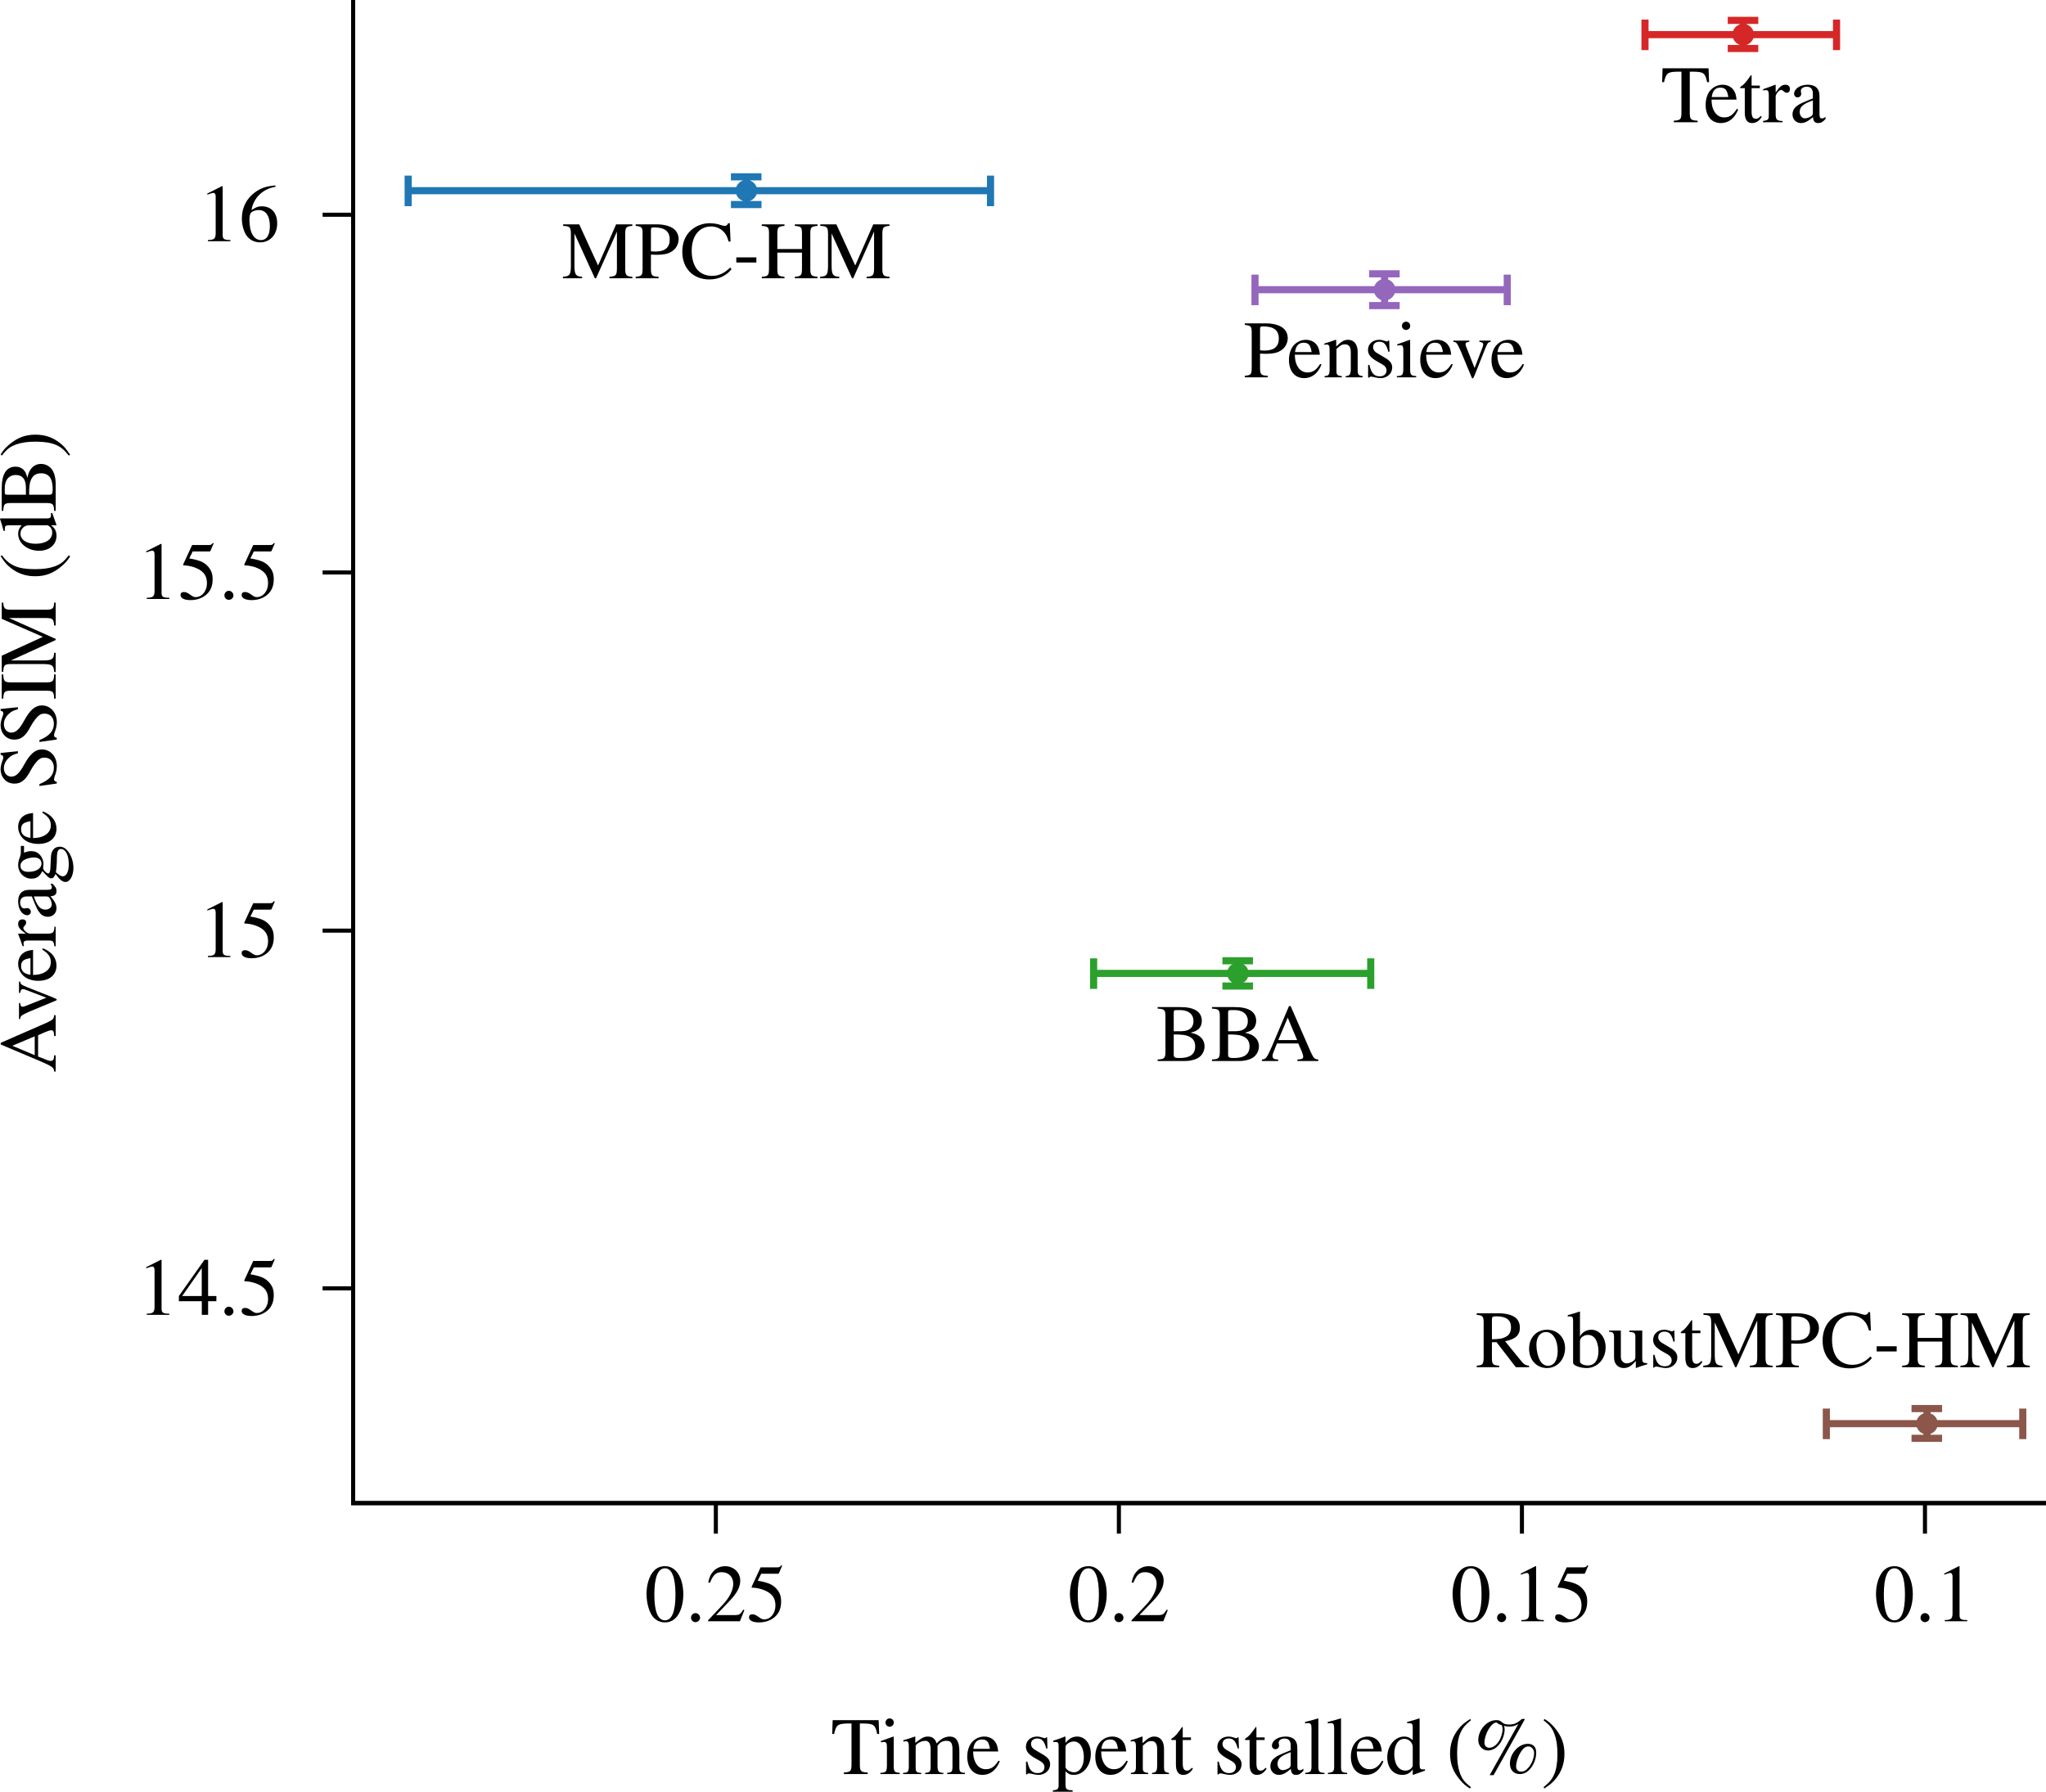
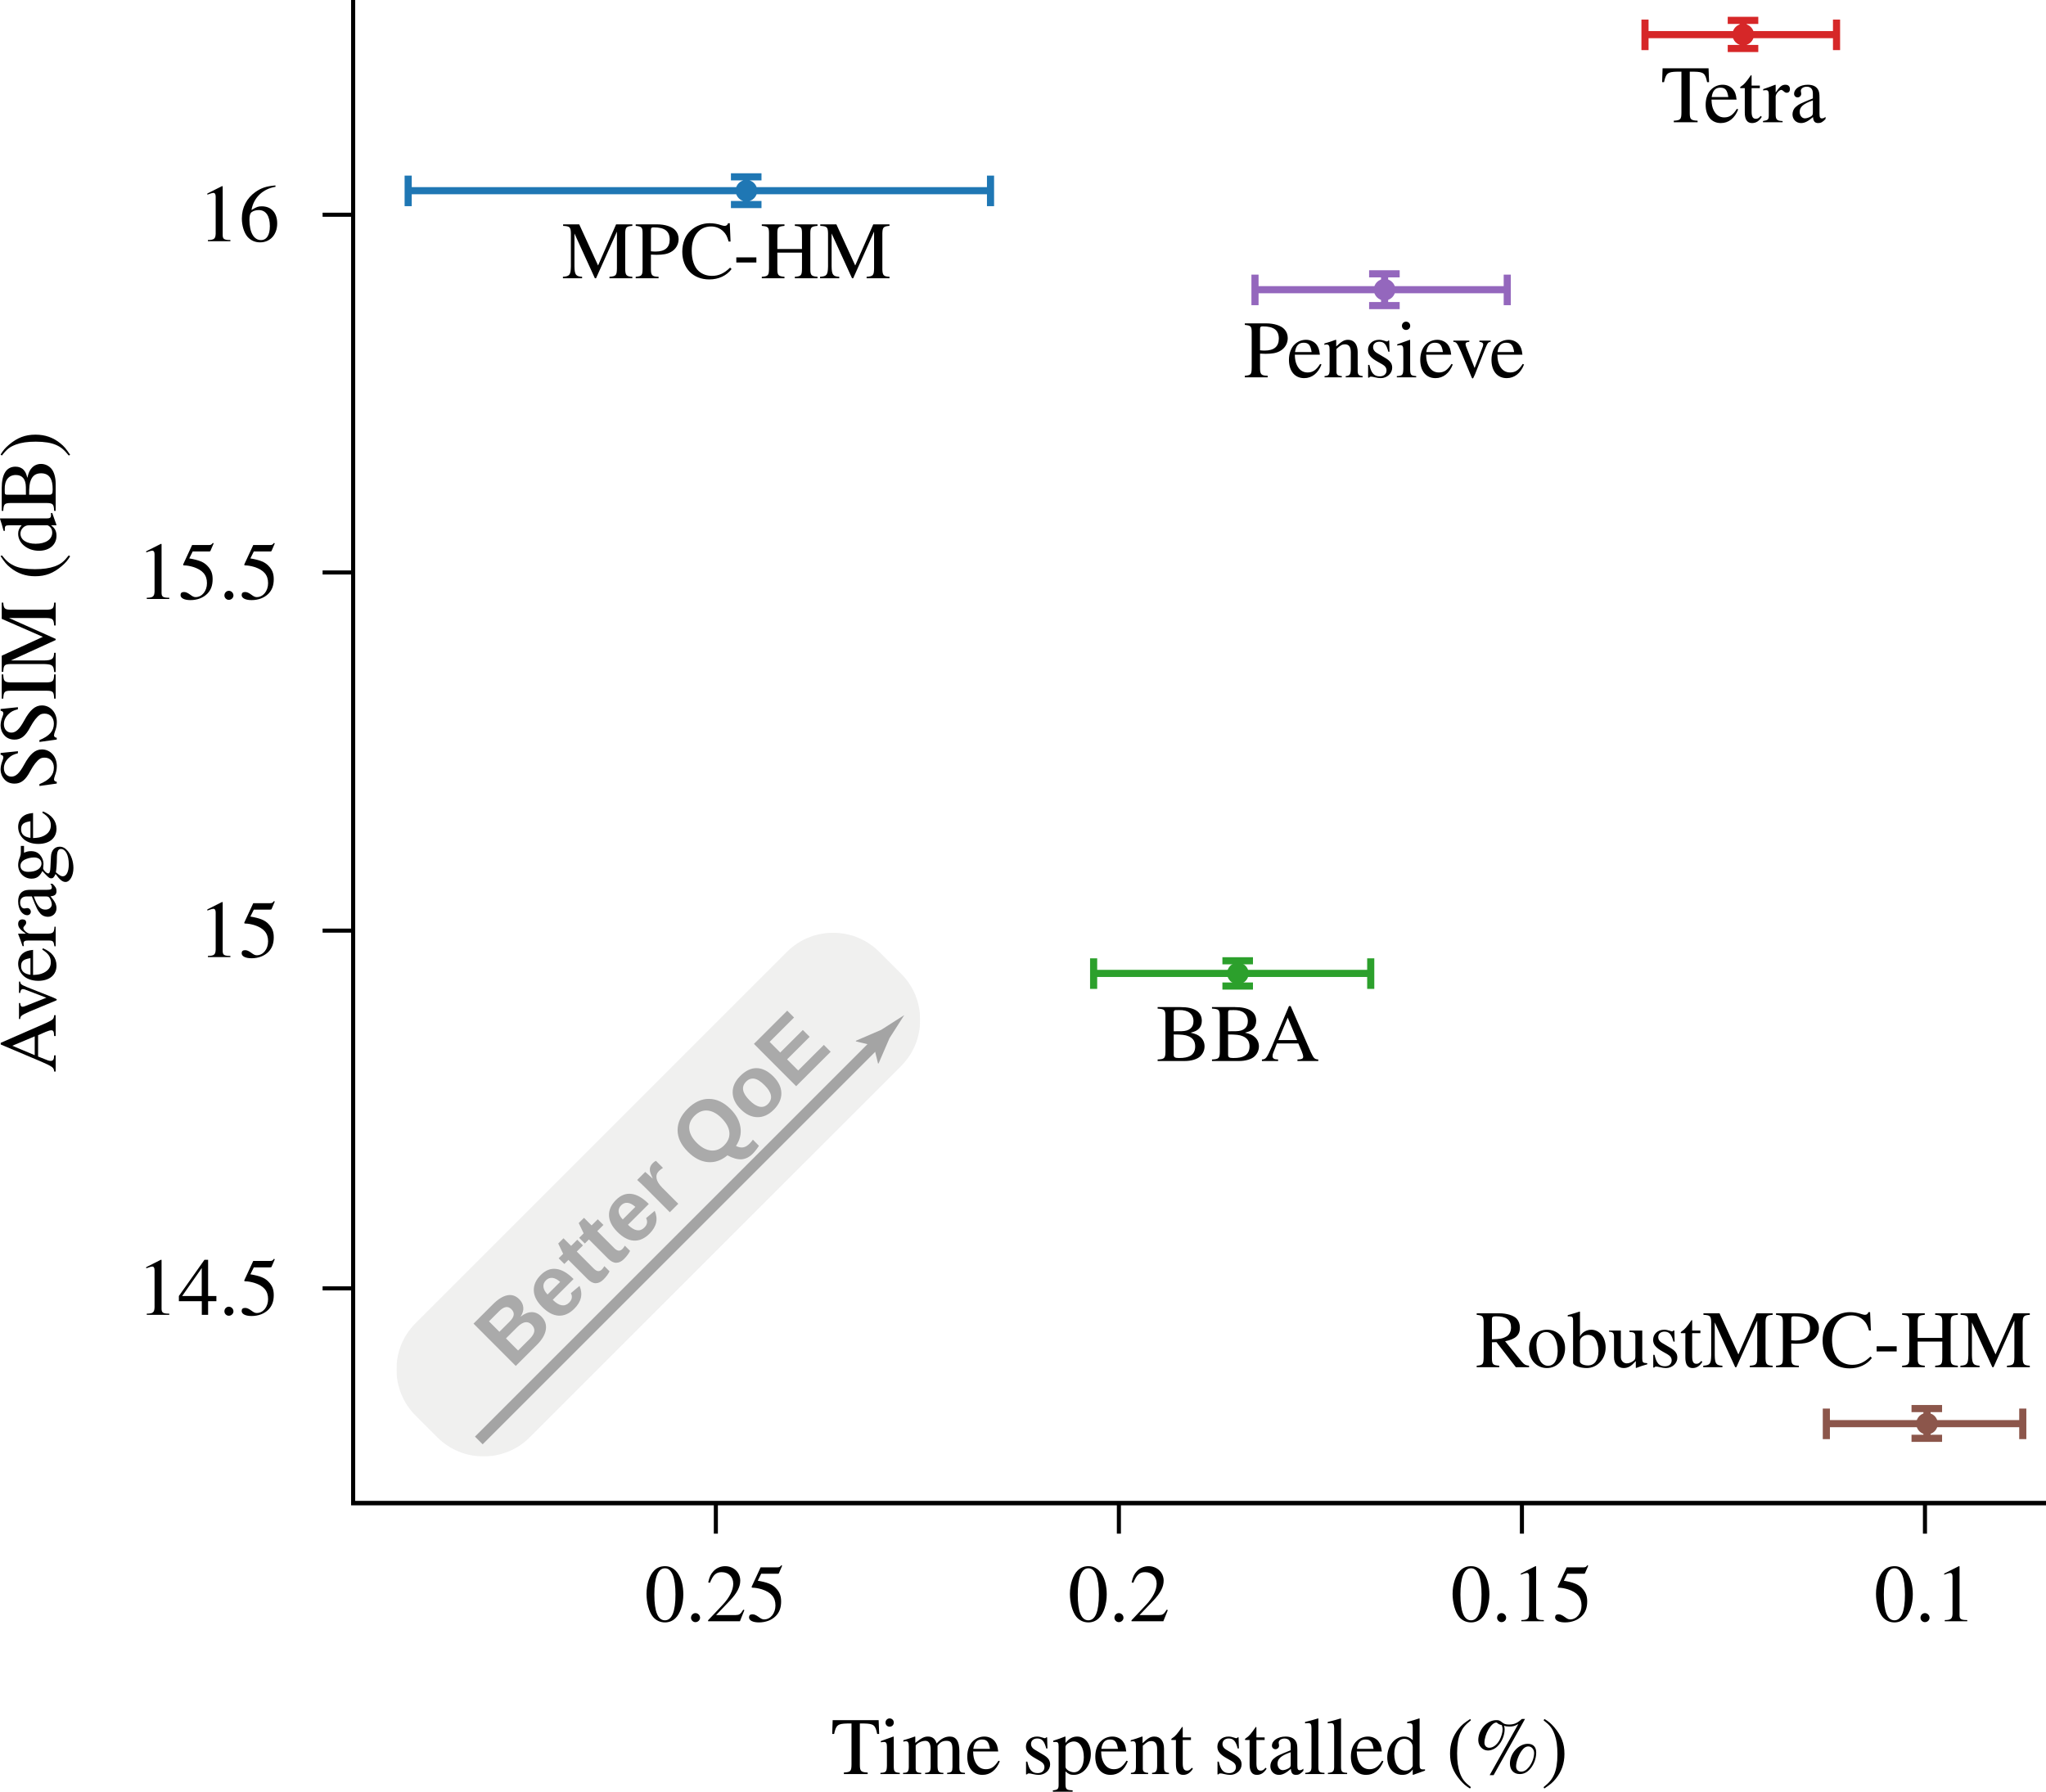
<svg xmlns="http://www.w3.org/2000/svg" xmlns:xlink="http://www.w3.org/1999/xlink" width="502.06" height="439.74" viewBox="0 0 502.06 439.74" version="1.1" id="svg11847">
  <defs id="defs11851">
    <defs id="defs11652">
      <circle r="0.5" id="gpDot" cx="0" cy="0" style="stroke:currentColor;stroke-width:0.5" />
      <path d="M -1,0 H 1 M 0,-1 v 2" id="gpPt0" style="stroke:currentColor;stroke-width:0.133" />
      <path d="M -1,-1 1,1 M 1,-1 -1,1" id="gpPt1" style="stroke:currentColor;stroke-width:0.133" />
      <path d="M -1,0 H 1 M 0,-1 v 2 m -1,-2 2,2 m -2,0 2,-2" id="gpPt2" style="stroke:currentColor;stroke-width:0.133" />
      <rect height="2" width="2" y="-1" x="-1" id="gpPt3" style="stroke:currentColor;stroke-width:0.133" />
      <rect height="2" width="2" y="-1" x="-1" id="gpPt4" style="fill:currentColor;stroke:currentColor;stroke-width:0.133" />
      <circle r="1" cy="0" cx="0" id="gpPt5" style="stroke:currentColor;stroke-width:0.133" />
      <use id="gpPt6" xlink:href="#gpPt5" style="fill:currentColor;stroke:none" x="0" y="0" width="100%" height="100%" />
      <path d="m 0,-1.33 -1.33,2 h 2.66 z" id="gpPt7" style="stroke:currentColor;stroke-width:0.133" />
      <use id="gpPt8" xlink:href="#gpPt7" style="fill:currentColor;stroke:none" x="0" y="0" width="100%" height="100%" />
      <use transform="scale(-1)" id="gpPt9" xlink:href="#gpPt7" style="stroke:currentColor" x="0" y="0" width="100%" height="100%" />
      <use id="gpPt10" xlink:href="#gpPt9" style="fill:currentColor;stroke:none" x="0" y="0" width="100%" height="100%" />
      <use transform="rotate(45)" id="gpPt11" xlink:href="#gpPt3" style="stroke:currentColor" x="0" y="0" width="100%" height="100%" />
      <use id="gpPt12" xlink:href="#gpPt11" style="fill:currentColor;stroke:none" x="0" y="0" width="100%" height="100%" />
      <path d="M 0,1.33 1.265,0.411 0.782,-1.067 -0.782,-1.076 -1.265,0.411 Z" id="gpPt13" style="stroke:currentColor;stroke-width:0.133" />
      <use id="gpPt14" xlink:href="#gpPt13" style="fill:currentColor;stroke:none" x="0" y="0" width="100%" height="100%" />
      <filter width="1" height="1" y="0" x="0" filterUnits="objectBoundingBox" id="textbox">
        <feFlood id="feFlood11642" result="bgnd" flood-opacity="1" flood-color="white" />
        <feComposite id="feComposite11644" operator="atop" in2="bgnd" in="SourceGraphic" />
      </filter>
      <filter width="1" height="1" y="0" x="0" filterUnits="objectBoundingBox" id="greybox">
        <feFlood id="feFlood11647" result="grey" flood-opacity="1" flood-color="lightgrey" />
        <feComposite id="feComposite11649" operator="atop" in2="grey" in="SourceGraphic" />
      </filter>
    </defs>
+     <clipPath clipPathUnits="userSpaceOnUse" id="clipPath13327">
+       <path d="M 0,309 H 432 V 0 H 0 Z" id="path13325" />
+     </clipPath>
+     <clipPath clipPathUnits="userSpaceOnUse" id="clipPath13335">
+       <path d="m 295.982,223.447 h 96.385 v -96.384 h -96.385 z" id="path13333" />
+     </clipPath>
  </defs>
  <g style="color:#ffffff;fill:none;stroke:currentColor;stroke-width:1;stroke-linecap:butt;stroke-linejoin:miter" id="g11654" transform="translate(-55.84,-30.1)" />
  <g style="color:#000000;fill:none;stroke:currentColor;stroke-width:1;stroke-linecap:butt;stroke-linejoin:miter" id="g11664" transform="translate(-55.84,-30.1)">
    <path style="stroke:#000000" id="path11656" d="M 142.5,346.3 H 135" />
    <g style="font-size:20px;font-family:Times;text-anchor:end;fill:#000000;stroke:none" id="g11662" font-size="20.00" transform="translate(124.5,352.8)">
      <text id="text11660">
        <tspan style="font-family:Times" id="tspan11658">14.5</tspan>
      </text>
    </g>
  </g>
  <g style="color:#000000;fill:none;stroke:currentColor;stroke-width:1;stroke-linecap:butt;stroke-linejoin:miter" id="g11674" transform="translate(-55.84,-30.1)">
    <path style="stroke:#000000" id="path11666" d="M 142.5,258.5 H 135" />
    <g style="font-size:20px;font-family:Times;text-anchor:end;fill:#000000;stroke:none" id="g11672" font-size="20.00" transform="translate(124.5,265)">
      <text id="text11670">
        <tspan style="font-family:Times" id="tspan11668">15</tspan>
      </text>
    </g>
  </g>
  <g style="color:#000000;fill:none;stroke:currentColor;stroke-width:1;stroke-linecap:butt;stroke-linejoin:miter" id="g11684" transform="translate(-55.84,-30.1)">
    <path style="stroke:#000000" id="path11676" d="M 142.5,170.6 H 135" />
    <g style="font-size:20px;font-family:Times;text-anchor:end;fill:#000000;stroke:none" id="g11682" font-size="20.00" transform="translate(124.5,177.1)">
      <text id="text11680">
        <tspan style="font-family:Times" id="tspan11678">15.5</tspan>
      </text>
    </g>
  </g>
  <g style="color:#000000;fill:none;stroke:currentColor;stroke-width:1;stroke-linecap:butt;stroke-linejoin:miter" id="g11694" transform="translate(-55.84,-30.1)">
    <path style="stroke:#000000" id="path11686" d="M 142.5,82.8 H 135" />
    <g style="font-size:20px;font-family:Times;text-anchor:end;fill:#000000;stroke:none" id="g11692" font-size="20.00" transform="translate(124.5,89.3)">
      <text id="text11690">
        <tspan style="font-family:Times" id="tspan11688">16</tspan>
      </text>
    </g>
  </g>
  <g style="color:#000000;fill:none;stroke:currentColor;stroke-width:1;stroke-linecap:butt;stroke-linejoin:miter" id="g11704" transform="translate(-55.84,-30.1)">
    <path style="stroke:#000000" id="path11696" d="m 528.2,399 v 7.5" />
    <g style="font-size:20px;font-family:Times;text-anchor:middle;fill:#000000;stroke:none" id="g11702" font-size="20.00" transform="translate(528.2,428)">
      <text id="text11700">
        <tspan style="font-family:Times" id="tspan11698">0.1</tspan>
      </text>
    </g>
  </g>
  <g style="color:#000000;fill:none;stroke:currentColor;stroke-width:1;stroke-linecap:butt;stroke-linejoin:miter" id="g11714" transform="translate(-55.84,-30.1)">
    <path style="stroke:#000000" id="path11706" d="m 429.3,399 v 7.5" />
    <g style="font-size:20px;font-family:Times;text-anchor:middle;fill:#000000;stroke:none" id="g11712" font-size="20.00" transform="translate(429.3,428)">
      <text id="text11710">
        <tspan style="font-family:Times" id="tspan11708">0.15</tspan>
      </text>
    </g>
  </g>
  <g style="color:#000000;fill:none;stroke:currentColor;stroke-width:1;stroke-linecap:butt;stroke-linejoin:miter" id="g11724" transform="translate(-55.84,-30.1)">
    <path style="stroke:#000000" id="path11716" d="m 330.4,399 v 7.5" />
    <g style="font-size:20px;font-family:Times;text-anchor:middle;fill:#000000;stroke:none" id="g11722" font-size="20.00" transform="translate(330.4,428)">
      <text id="text11720">
        <tspan style="font-family:Times" id="tspan11718">0.2</tspan>
      </text>
    </g>
  </g>
  <g style="color:#000000;fill:none;stroke:currentColor;stroke-width:1;stroke-linecap:butt;stroke-linejoin:miter" id="g11734" transform="translate(-55.84,-30.1)">
    <path style="stroke:#000000" id="path11726" d="m 231.5,399 v 7.5" />
    <g style="font-size:20px;font-family:Times;text-anchor:middle;fill:#000000;stroke:none" id="g11732" font-size="20.00" transform="translate(231.5,428)">
      <text id="text11730">
        <tspan style="font-family:Times" id="tspan11728">0.25</tspan>
      </text>
    </g>
  </g>
  <g style="color:#000000;fill:none;stroke:currentColor;stroke-width:1;stroke-linecap:butt;stroke-linejoin:miter" id="g11736" transform="translate(-55.84,-30.1)" />
  <g style="color:#000000;fill:none;stroke:currentColor;stroke-width:1;stroke-linecap:butt;stroke-linejoin:miter" id="g11740" transform="translate(-55.84,-30.1)">
    <path style="stroke:#000000" id="path11738" d="M 142.5,30.1 V 399 h 415.4 m 0,-368.9 m -415.4,0" />
  </g>
  <g style="color:#000000;fill:none;stroke:currentColor;stroke-width:1;stroke-linecap:butt;stroke-linejoin:miter" id="g11748" transform="translate(-55.84,-30.1)">
    <g style="font-size:20px;font-family:Times;text-anchor:middle;fill:#000000;stroke:none" id="g11746" font-size="20.00" transform="rotate(-90,142.05,72.55)">
      <text id="text11744">
        <tspan style="font-family:Times" id="tspan11742">Average SSIM (dB)</tspan>
      </text>
    </g>
  </g>
  <g style="color:#000000;fill:none;stroke:currentColor;stroke-width:1;stroke-linecap:butt;stroke-linejoin:miter" id="g11756" transform="translate(-55.84,-30.1)">
    <g style="font-size:20px;font-family:Times;text-anchor:middle;fill:#000000;stroke:none" id="g11754" font-size="20.00" transform="translate(350.2,465.5)">
      <text id="text11752">
        <tspan style="font-family:Times" id="tspan11750">Time spent stalled (%)</tspan>
      </text>
    </g>
  </g>
  <g style="color:#000000;fill:none;stroke:currentColor;stroke-width:1;stroke-linecap:butt;stroke-linejoin:miter" id="g11758" transform="translate(-55.84,-30.1)" />
  <g id="gnuplot_plot_1" transform="translate(-55.84,-30.1)">
    <g style="color:#ffffff;fill:none;stroke:currentColor;stroke-width:1.75;stroke-linecap:butt;stroke-linejoin:miter" id="g11762" />
    <g style="color:#000000;fill:none;stroke:currentColor;stroke-width:1.75;stroke-linecap:butt;stroke-linejoin:miter" id="g11794">
      <path style="stroke:#d62728" id="path11764" d="m 483.6,42 v -6.9 m -3.8,6.9 h 7.5 m -7.5,-6.9 h 7.5" />
      <path style="stroke:#1f77b4" id="path11766" d="m 239,80.3 v -6.8 m -3.8,6.8 h 7.5 m -7.5,-6.8 h 7.5" />
      <path style="stroke:#8c564b" id="path11768" d="m 528.7,383.1 v -7.3 m -3.8,7.3 h 7.5 m -7.5,-7.3 h 7.5" />
      <path style="stroke:#9467bd" id="path11770" d="m 395.6,105.1 v -7.8 m -3.8,7.8 h 7.5 m -7.5,-7.8 h 7.5" />
      <path style="stroke:#2ca02c" id="path11772" d="m 359.6,272.1 v -6.2 m -3.8,6.2 h 7.5 m -7.5,-6.2 h 7.5" />
      <path style="stroke:#d62728" id="path11774" d="m 506.5,38.6 h -47 m 47,3.8 v -7.5 m -47,7.5 v -7.5" />
      <path style="stroke:#1f77b4" id="path11776" d="M 298.9,76.9 H 156 m 142.9,3.8 V 73.2 M 156,80.7 v -7.5" />
      <path style="stroke:#8c564b" id="path11778" d="M 552.2,379.5 H 504 m 48.2,3.8 v -7.5 m -48.2,7.5 v -7.5" />
      <path style="stroke:#9467bd" id="path11780" d="m 425.7,101.2 h -61.9 m 61.9,3.8 v -7.5 m -61.9,7.5 v -7.5" />
      <path style="stroke:#2ca02c" id="path11782" d="m 392.2,269 h -68 m 68,3.8 v -7.5 m -68,7.5 v -7.5" />
      <use height="100%" width="100%" y="0" x="0" style="color:#d62728" id="use11784" transform="matrix(2.48,0,0,2.48,483.6,38.6)" xlink:href="#gpPt6" />
      <use height="100%" width="100%" y="0" x="0" style="color:#1f77b4" id="use11786" transform="matrix(2.48,0,0,2.48,239,76.9)" xlink:href="#gpPt6" />
      <use height="100%" width="100%" y="0" x="0" style="color:#8c564b" id="use11788" transform="matrix(2.48,0,0,2.48,528.7,379.5)" xlink:href="#gpPt6" />
      <use height="100%" width="100%" y="0" x="0" style="color:#9467bd" id="use11790" transform="matrix(2.48,0,0,2.48,395.6,101.2)" xlink:href="#gpPt6" />
      <use height="100%" width="100%" y="0" x="0" style="color:#2ca02c" id="use11792" transform="matrix(2.48,0,0,2.48,359.6,269)" xlink:href="#gpPt6" />
    </g>
  </g>
  <g style="color:#000000;font-size:20px;font-family:Times;text-anchor:middle;fill:#000000;stroke:none;stroke-width:1;stroke-linecap:butt;stroke-linejoin:miter" id="g11805" font-size="20.00" transform="translate(427.76,30)">
    <text id="text11803">
      <tspan style="font-family:Times" id="tspan11801">Tetra</tspan>
    </text>
  </g>
  <g style="color:#000000;font-size:20px;font-family:Times;text-anchor:middle;fill:#000000;stroke:none;stroke-width:1;stroke-linecap:butt;stroke-linejoin:miter" id="g11811" font-size="20.00" transform="translate(178.3416,68.3)">
    <text id="text11809">
      <tspan style="font-family:Times" id="tspan11807">MPC-HM</tspan>
    </text>
  </g>
  <g style="color:#000000;font-size:20px;font-family:Times;text-anchor:middle;fill:#000000;stroke:none;stroke-width:1;stroke-linecap:butt;stroke-linejoin:miter" id="g11817" font-size="20.00" transform="translate(430.3079,335.5544)">
    <text id="text11815">
      <tspan style="font-family:Times" id="tspan11813">RobustMPC-HM</tspan>
    </text>
  </g>
  <g style="color:#000000;font-size:20px;font-family:Times;text-anchor:middle;fill:#000000;stroke:none;stroke-width:1;stroke-linecap:butt;stroke-linejoin:miter" id="g11823" font-size="20.00" transform="translate(339.76,92.6)">
    <text id="text11821">
      <tspan style="font-family:Times" id="tspan11819">Pensieve</tspan>
    </text>
  </g>
  <g style="color:#000000;font-size:20px;font-family:Times;text-anchor:middle;fill:#000000;stroke:none;stroke-width:1;stroke-linecap:butt;stroke-linejoin:miter" id="g11829" font-size="20.00" transform="translate(303.76,260.4)">
    <text id="text11827">
      <tspan style="font-family:Times" id="tspan11825">BBA</tspan>
    </text>
  </g>
  <g style="color:#ffffff;fill:none;stroke:#000000;stroke-width:2;stroke-linecap:butt;stroke-linejoin:miter" id="g11834" transform="translate(-55.84,-30.1)" />
  <g style="color:#000000;fill:none;stroke:currentColor;stroke-width:2;stroke-linecap:butt;stroke-linejoin:miter" id="g11836" transform="translate(-55.84,-30.1)" />
  <g style="color:#000000;fill:none;stroke:#000000;stroke-width:1;stroke-linecap:butt;stroke-linejoin:miter" id="g11838" transform="translate(-55.84,-30.1)" />
  <g style="color:#000000;fill:none;stroke:currentColor;stroke-width:1;stroke-linecap:butt;stroke-linejoin:miter" id="g11842" transform="translate(-55.84,-30.1)">
    <path style="stroke:#000000" id="path11840" d="M 142.5,30.1 V 399 h 415.4 m 0,-368.9 m -415.4,0" />
  </g>
  <g style="color:#000000;fill:none;stroke:currentColor;stroke-width:1;stroke-linecap:butt;stroke-linejoin:miter" id="g11844" transform="translate(-55.84,-30.1)" />
+   <g id="g14023">
+     <g id="g13321" transform="matrix(1.333333,0,0,-1.333333,-297.3555,526.8606)">
+       <g clip-path="url(#clipPath13327)" id="g13323">
+         <g id="g13329">
+           <g id="g13331" />
+           <g clip-path="url(#clipPath13335)" id="g13357" style="opacity:0.45">
+             <path id="path13337" style="fill:#dddddc;fill-opacity:1;fill-rule:nonzero;stroke:none" d="m 388.866,198.936 -68.373,-68.374 c -4.667,-4.667 -12.304,-4.667 -16.971,0 l -4.04,4.041 c -4.667,4.667 -4.667,12.304 0,16.97 l 68.373,68.374 c 4.667,4.667 12.304,4.667 16.971,0 l 4.04,-4.04 c 4.667,-4.667 4.667,-12.304 0,-16.971" />
+             <path id="path13341" style="fill:#353535;fill-opacity:1;fill-rule:nonzero;stroke:none" d="m 311.137,130 78.293,78.292" />
+             <path id="path13345" style="fill:none;stroke:#353535;stroke-width:2;stroke-linecap:butt;stroke-linejoin:miter;stroke-miterlimit:10;stroke-dasharray:none;stroke-opacity:1" d="m 311.137,130 73.681,73.681" />
+             <path id="path13349" style="fill:#353535;fill-opacity:1;fill-rule:nonzero;stroke:none" d="m 383.803,202.665 -3.278,0.799 0.023,0.116 4.644,2.003 c 1.412,0.903 2.825,1.806 4.238,2.709 -0.903,-1.413 -1.807,-2.825 -2.71,-4.238 l -2.003,-4.643 -0.104,-0.035 z" />
+           </g>
+         </g>
+       </g>
+     </g>
+     <text transform="rotate(-44.93842)" id="text13997" y="326.7" x="-148.628" style="font-style:normal;font-variant:normal;font-weight:normal;font-stretch:normal;font-size:21.333px;line-height:100%;font-family:'ACaslon Regular';-inkscape-font-specification:'ACaslon Regular, ';letter-spacing:0px;word-spacing:0px;writing-mode:lr-tb;fill:#aaaaaa;fill-opacity:1;stroke:none;stroke-width:1px;stroke-linecap:butt;stroke-linejoin:miter;stroke-opacity:1" xml:space="preserve">
+       <tspan style="font-style:normal;font-variant:normal;font-weight:bold;font-stretch:normal;font-family:Arial;-inkscape-font-specification:'Arial Bold';letter-spacing:0px;fill:#aaaaaa;fill-opacity:1;stroke:none" y="326.7" x="-148.628" id="tspan13995">Better QoE</tspan>
+     </text>
+   </g>
</svg>
